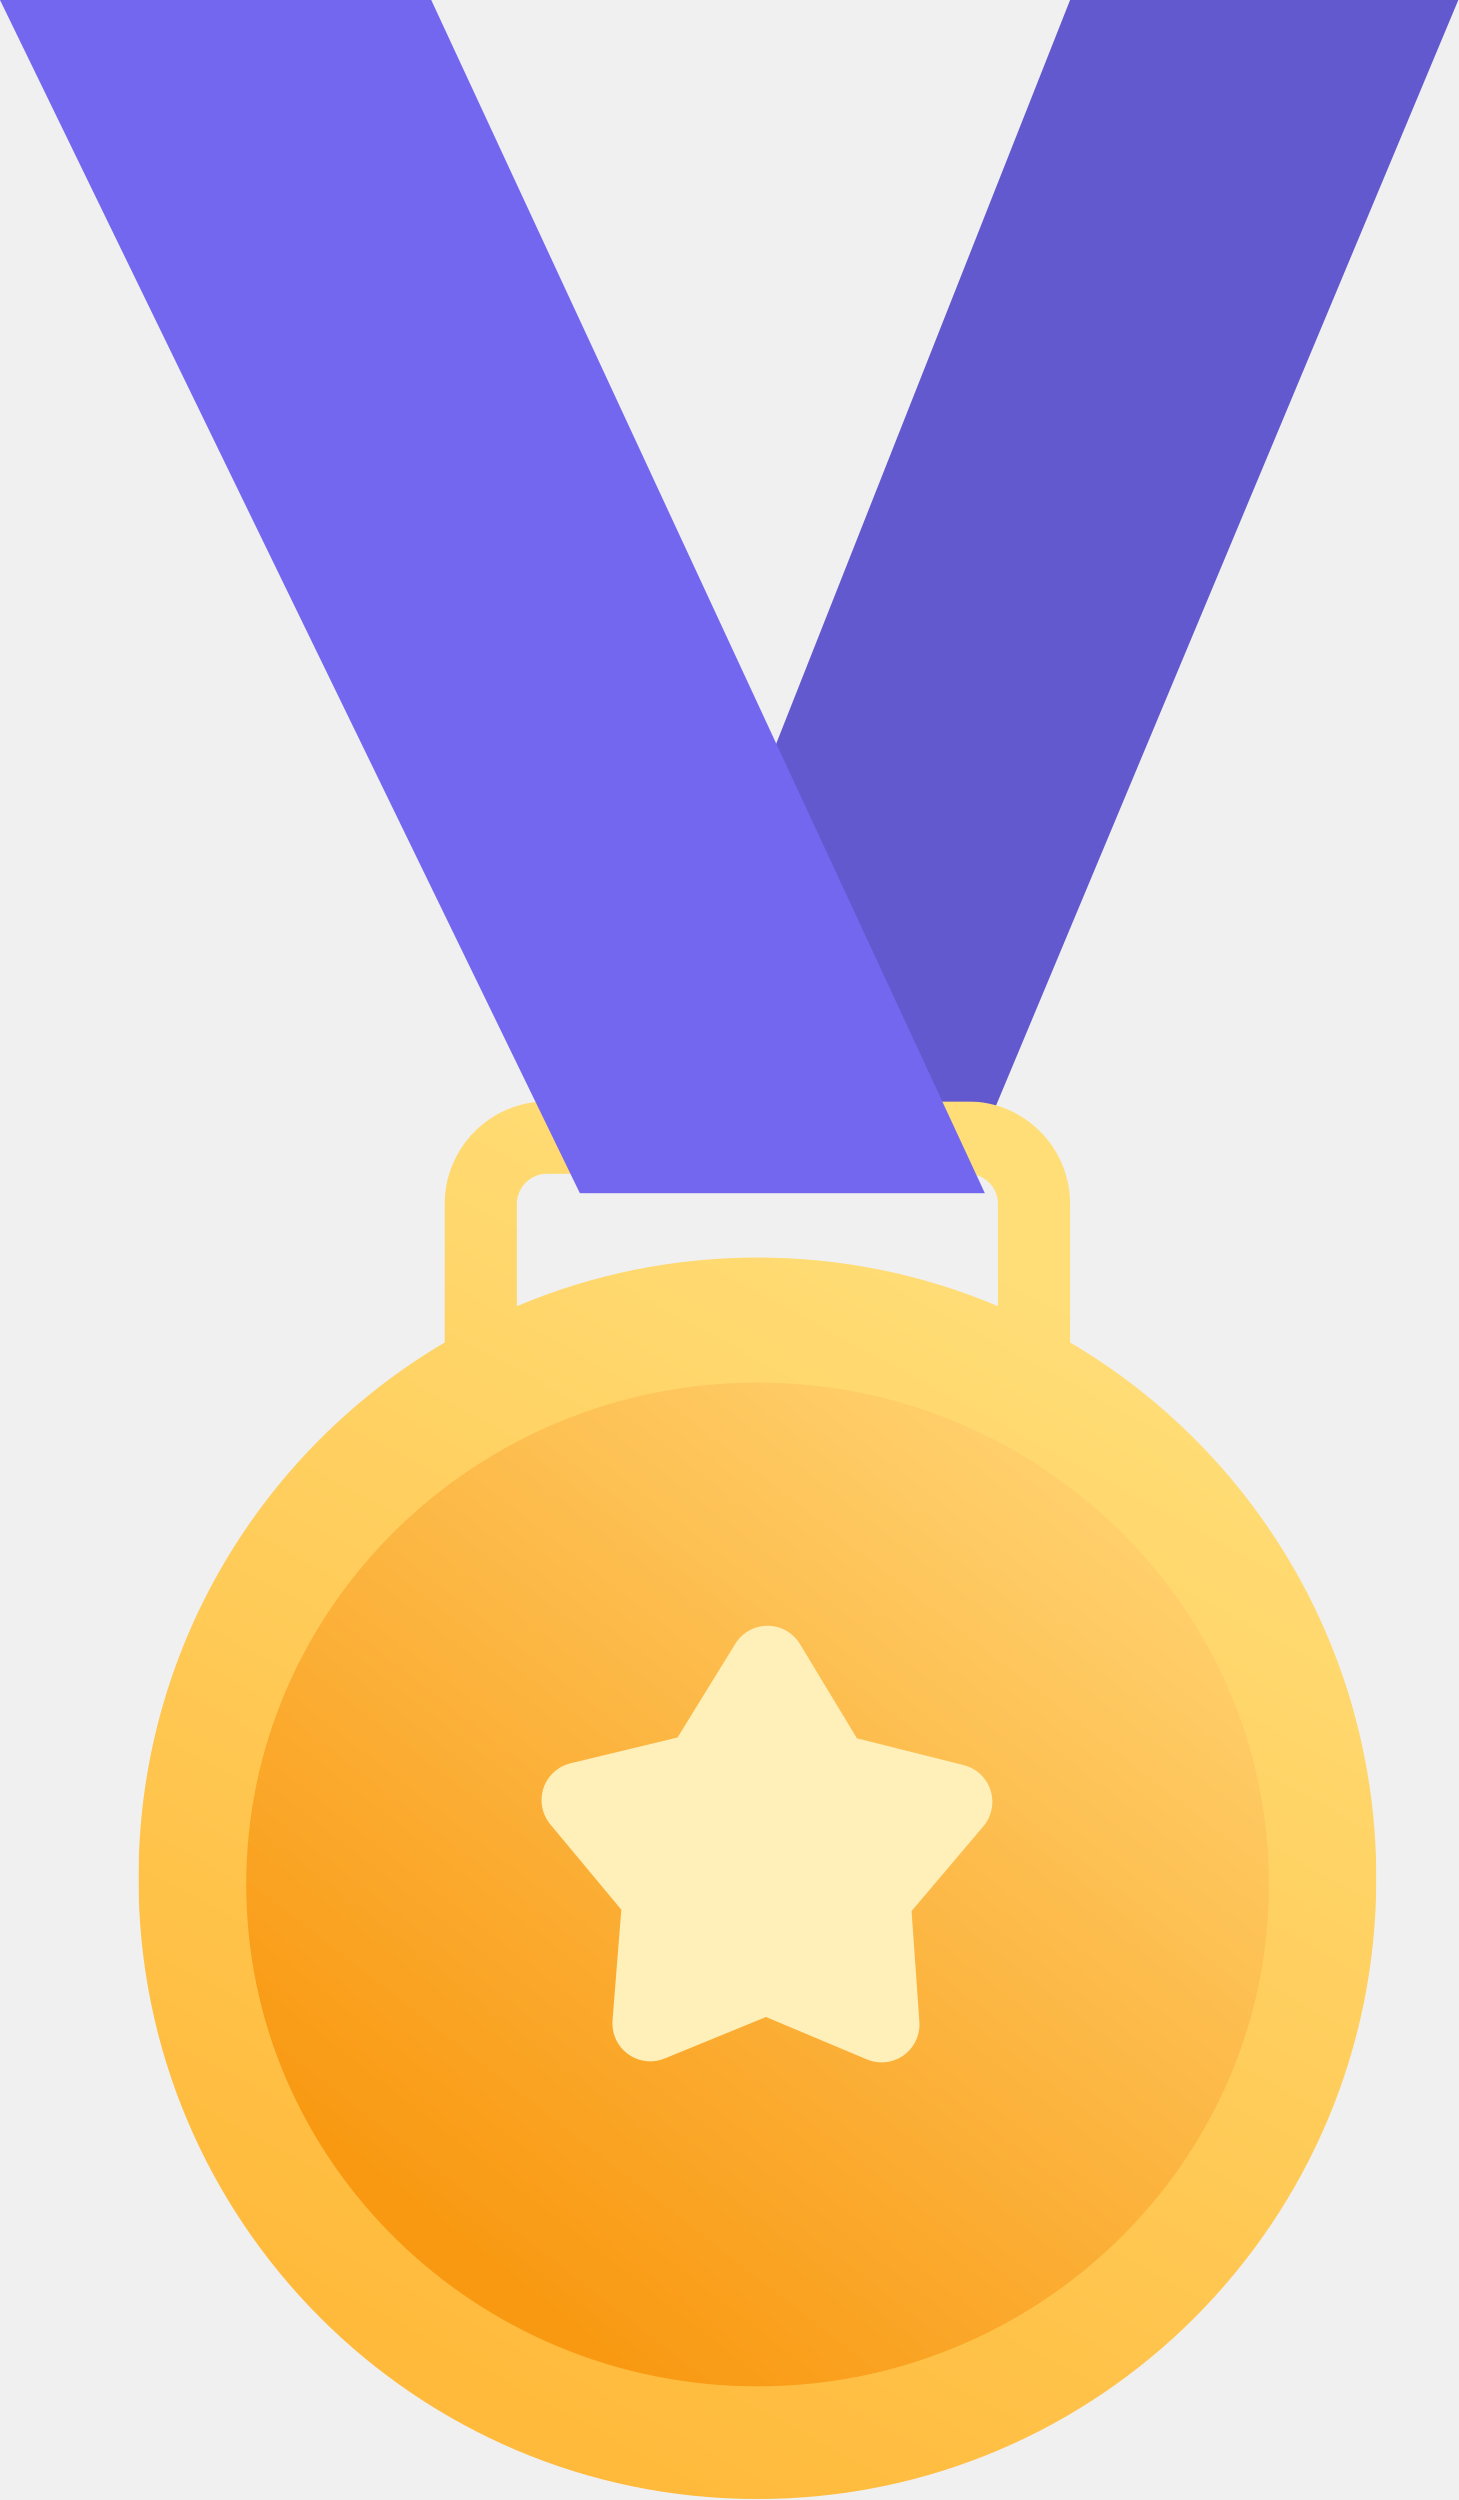
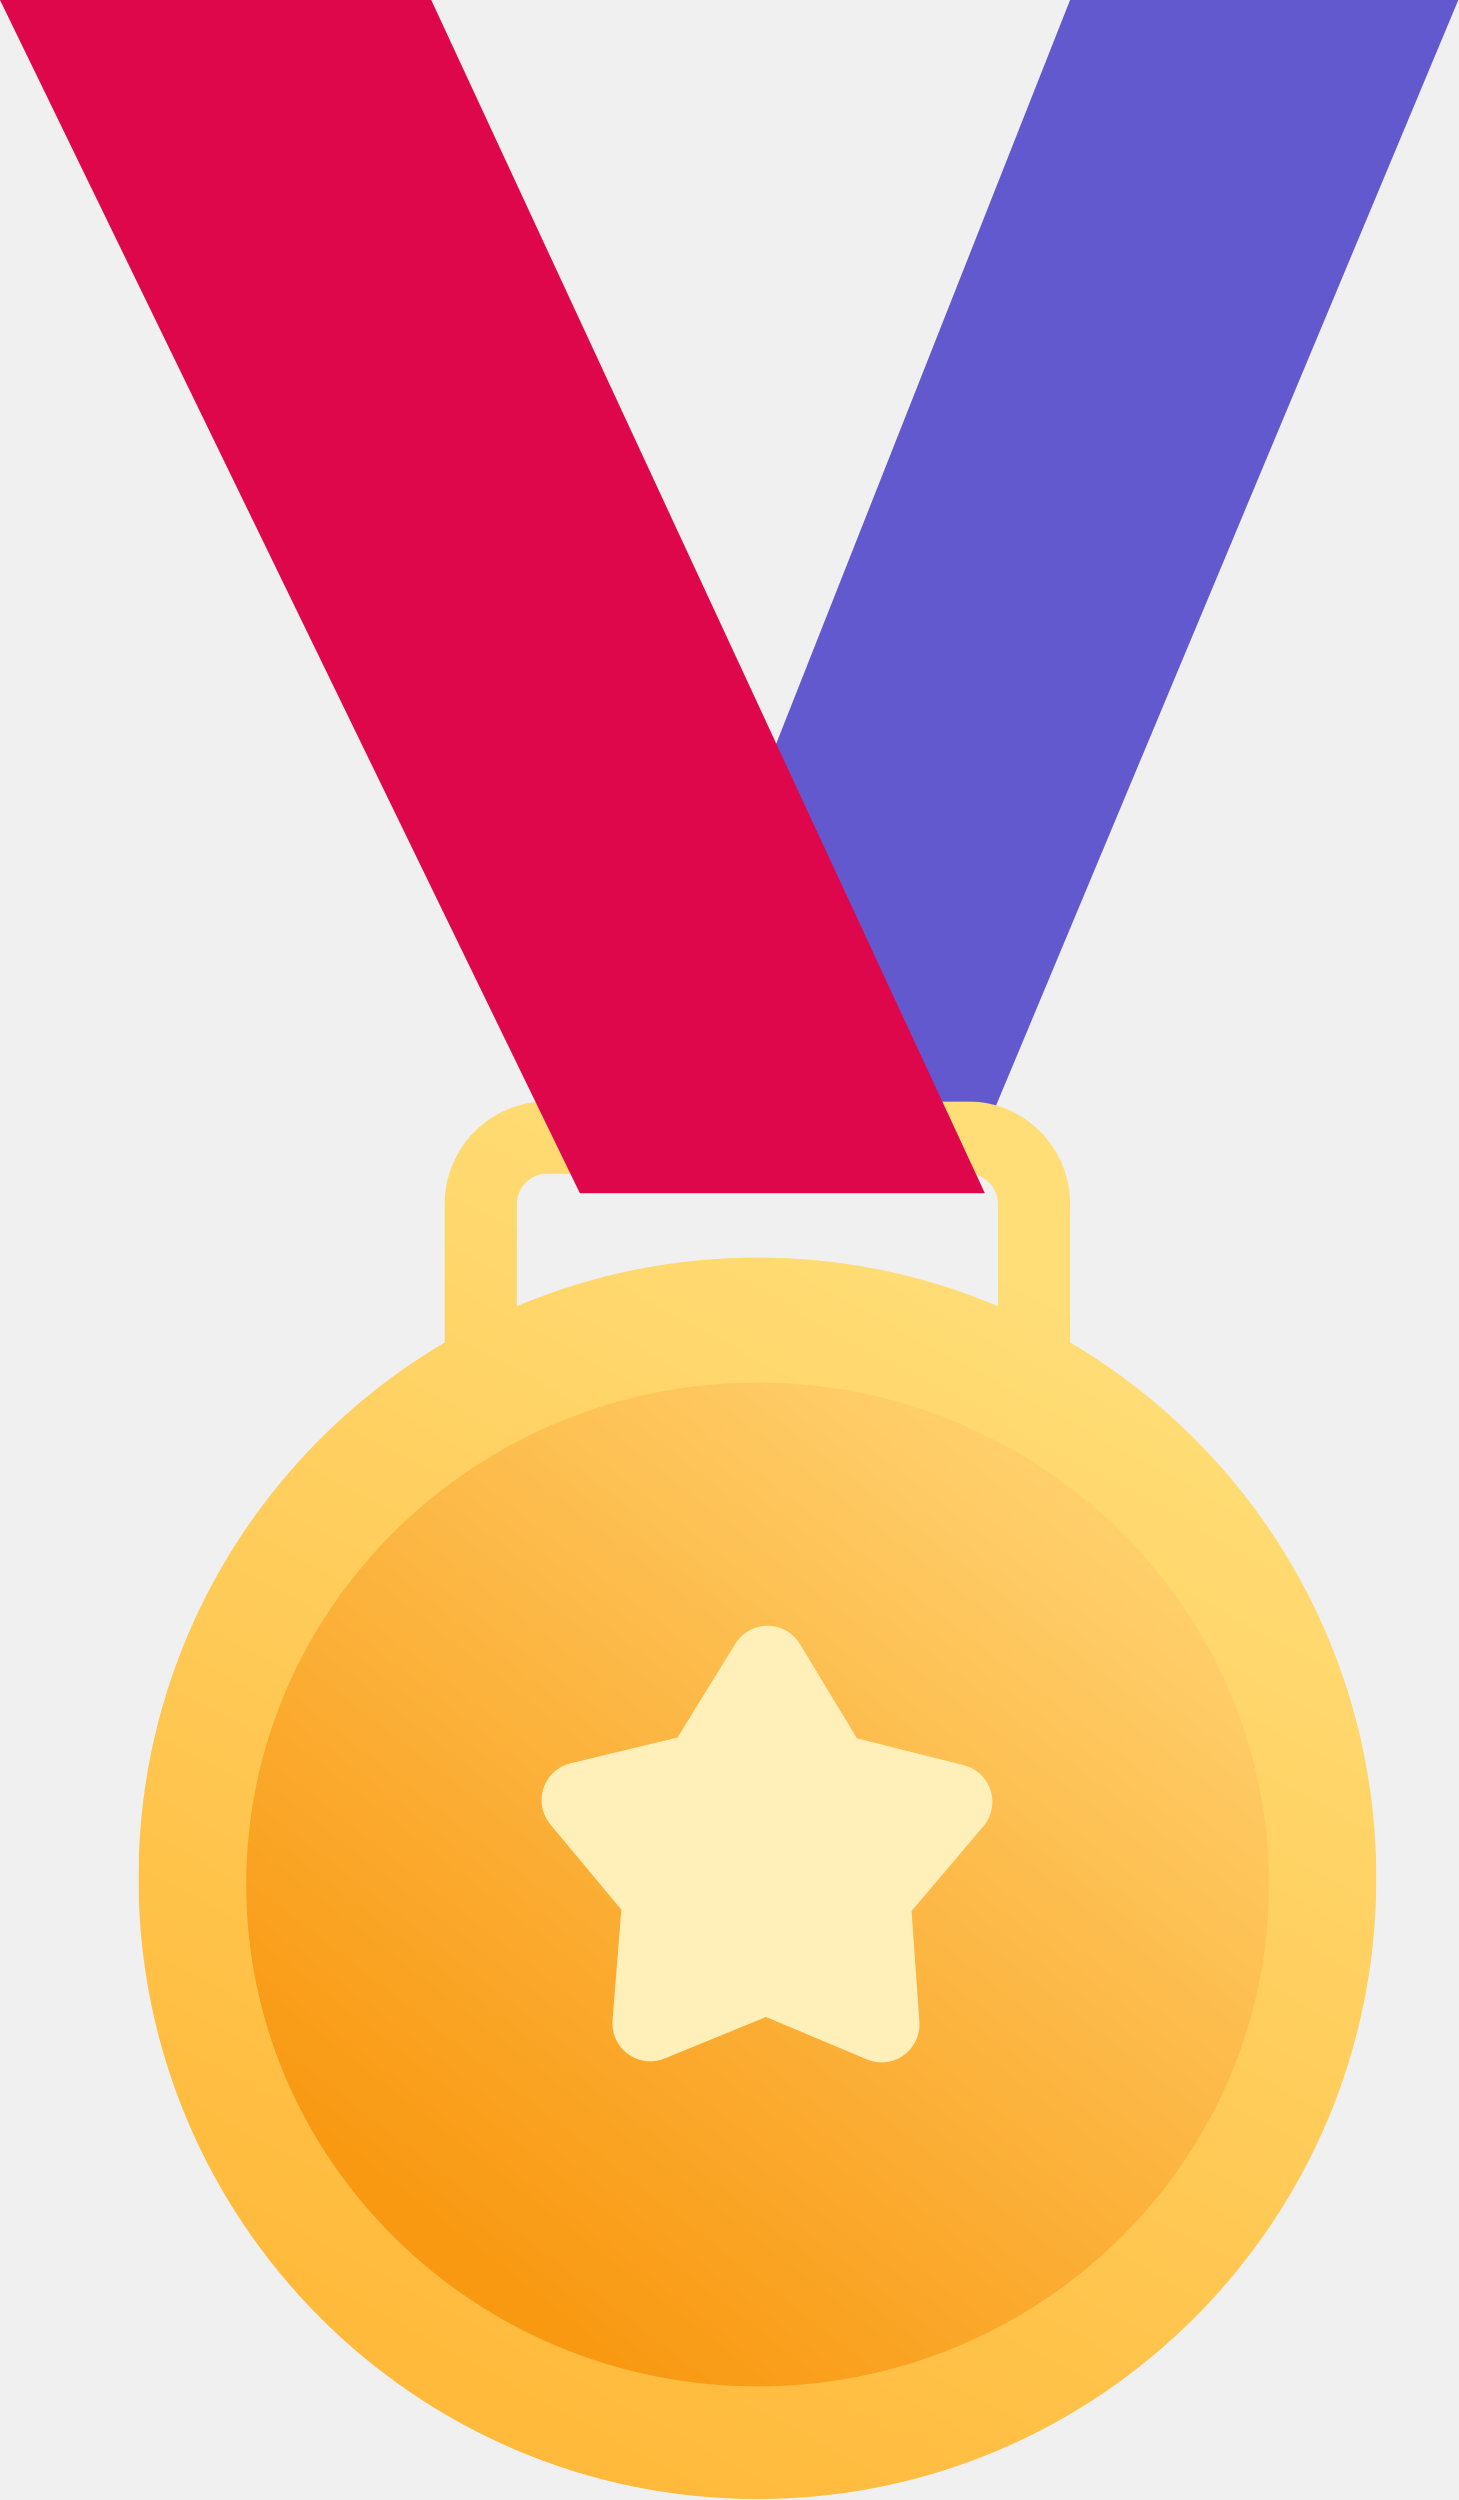
<svg xmlns="http://www.w3.org/2000/svg" xmlns:xlink="http://www.w3.org/1999/xlink" width="77px" height="132px" viewBox="0 0 77 132" version="1.1">
  <defs>
    <polygon id="path-1" points="0.312 0.155 65.67 0.155 65.67 73.949 0.312 73.949" />
    <linearGradient x1="74.194%" y1="12.412%" x2="34.456%" y2="95.336%" id="linearGradient-3">
      <stop stop-color="#FFDE78" offset="0%" />
      <stop stop-color="#FFBA3B" offset="100%" />
    </linearGradient>
    <linearGradient x1="84.444%" y1="12.871%" x2="24.603%" y2="88.537%" id="linearGradient-4">
      <stop stop-color="#FFD06D" offset="0%" />
      <stop stop-color="#F99912" offset="100%" />
    </linearGradient>
  </defs>
  <g id="⚙️-Symbols" stroke="none" stroke-width="1" fill="none" fill-rule="evenodd">
    <g id="28)-Widgets/1)-Advanced/Congratulations" transform="translate(-236, 0)">
      <g id="Badge" transform="translate(236, 0)">
        <polygon id="Fill-1" fill="#6359CF" points="56.5 0 32 62 51.075 62 77 0" />
        <g id="Group-4" transform="translate(7, 58)">
          <mask id="mask-2" fill="white">
            <use xlink:href="#path-1" />
          </mask>
          <g id="Clip-3" />
          <path d="M20.291,10.966 L20.291,5.568 C20.291,4.691 21.003,3.976 21.879,3.976 L44.103,3.976 C44.978,3.976 45.691,4.691 45.691,5.568 L45.691,10.966 C41.787,9.312 37.495,8.398 32.991,8.398 C28.487,8.398 24.195,9.312 20.291,10.966 M49.501,12.883 L49.501,5.568 C49.501,2.583 47.079,0.155 44.103,0.155 L21.879,0.155 C18.902,0.155 16.481,2.583 16.481,5.568 L16.481,12.883 C6.808,18.574 0.312,29.113 0.312,41.174 C0.312,59.275 14.943,73.949 32.991,73.949 C51.039,73.949 65.67,59.275 65.67,41.174 C65.67,29.113 59.175,18.574 49.501,12.883" id="Fill-2" fill="url(#linearGradient-3)" mask="url(#mask-2)" />
        </g>
        <path d="M40,126 C25.111,126 13,114.113 13,99.5 C13,84.887 25.111,73 40,73 C54.888,73 67,84.887 67,99.5 C67,114.113 54.888,126 40,126" id="Fill-5" fill="url(#linearGradient-4)" />
        <path d="M45.772,108.738 L40.443,106.497 L40.443,106.497 L35.094,108.689 C34.072,109.108 32.903,108.619 32.485,107.597 C32.366,107.307 32.317,106.993 32.341,106.68 L32.806,100.833 L32.806,100.833 L29.055,96.325 C28.349,95.476 28.464,94.214 29.314,93.508 C29.549,93.312 29.826,93.173 30.124,93.101 L35.774,91.739 L35.774,91.739 L38.825,86.79 C39.404,85.85 40.637,85.558 41.577,86.137 C41.848,86.304 42.075,86.533 42.239,86.806 L45.245,91.783 L45.245,91.783 L50.883,93.197 C51.955,93.466 52.605,94.552 52.337,95.624 C52.262,95.921 52.12,96.197 51.922,96.43 L48.131,100.904 L48.131,100.904 L48.543,106.755 C48.62,107.856 47.79,108.812 46.688,108.89 C46.375,108.912 46.061,108.86 45.772,108.738 Z" id="Fill-105" fill="#FFEFB9" />
-         <polygon id="Fill-116" fill="#7367F0" points="1.5262791e-13 0 22.769 0 52 63 30.617 63" />
+         <polygon id="Fill-116" fill="#df074c" points="1.5262791e-13 0 22.769 0 52 63 30.617 63" />
      </g>
    </g>
  </g>
</svg>
